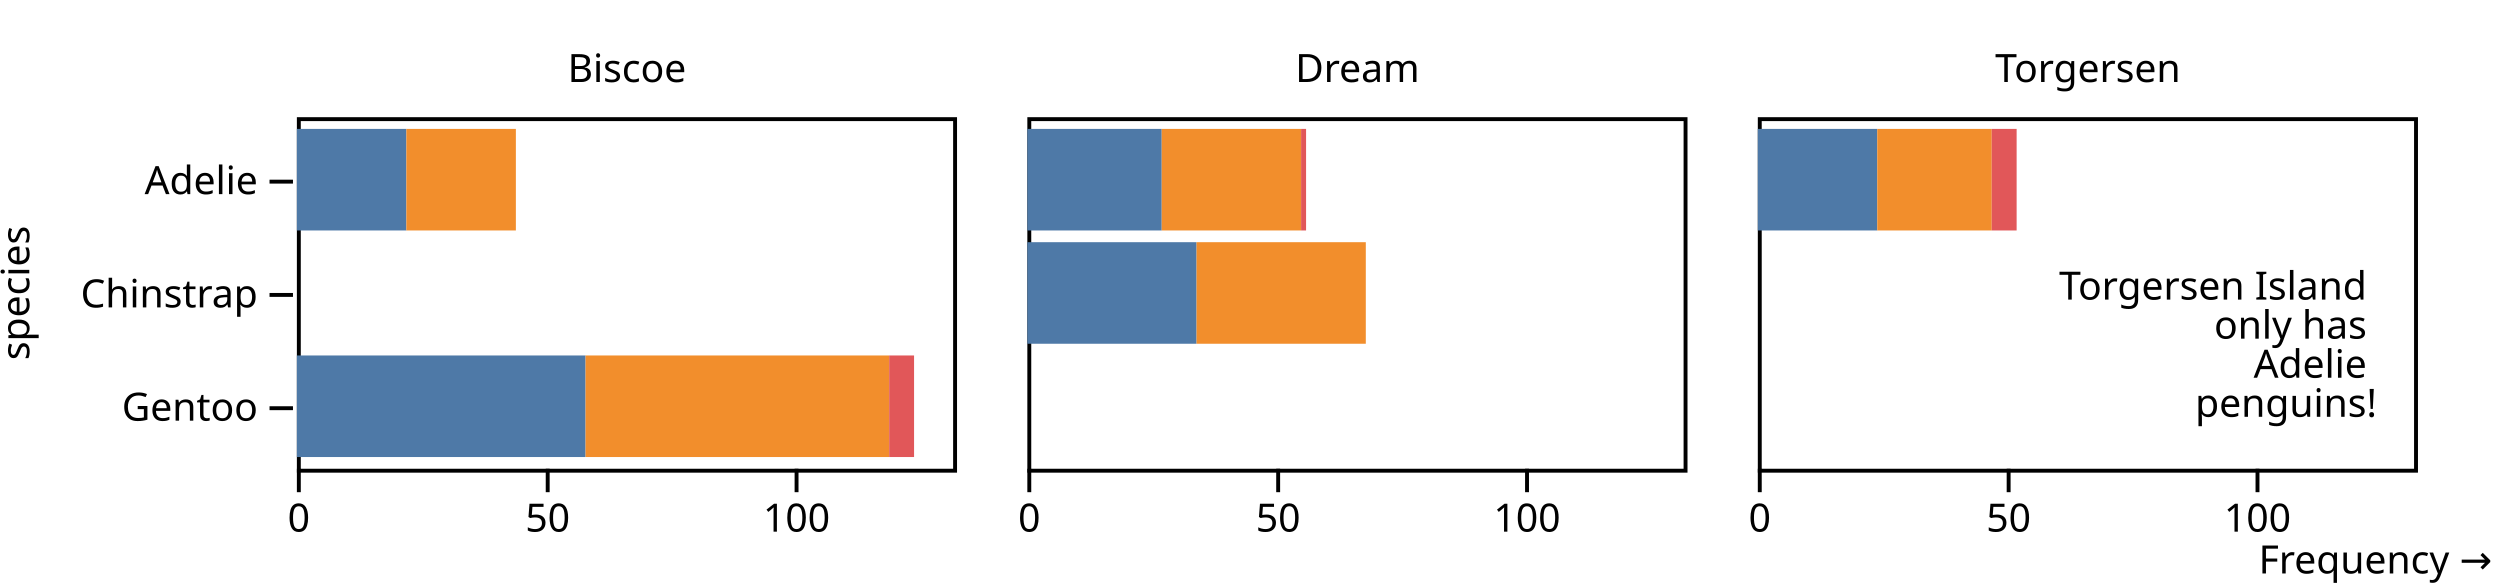
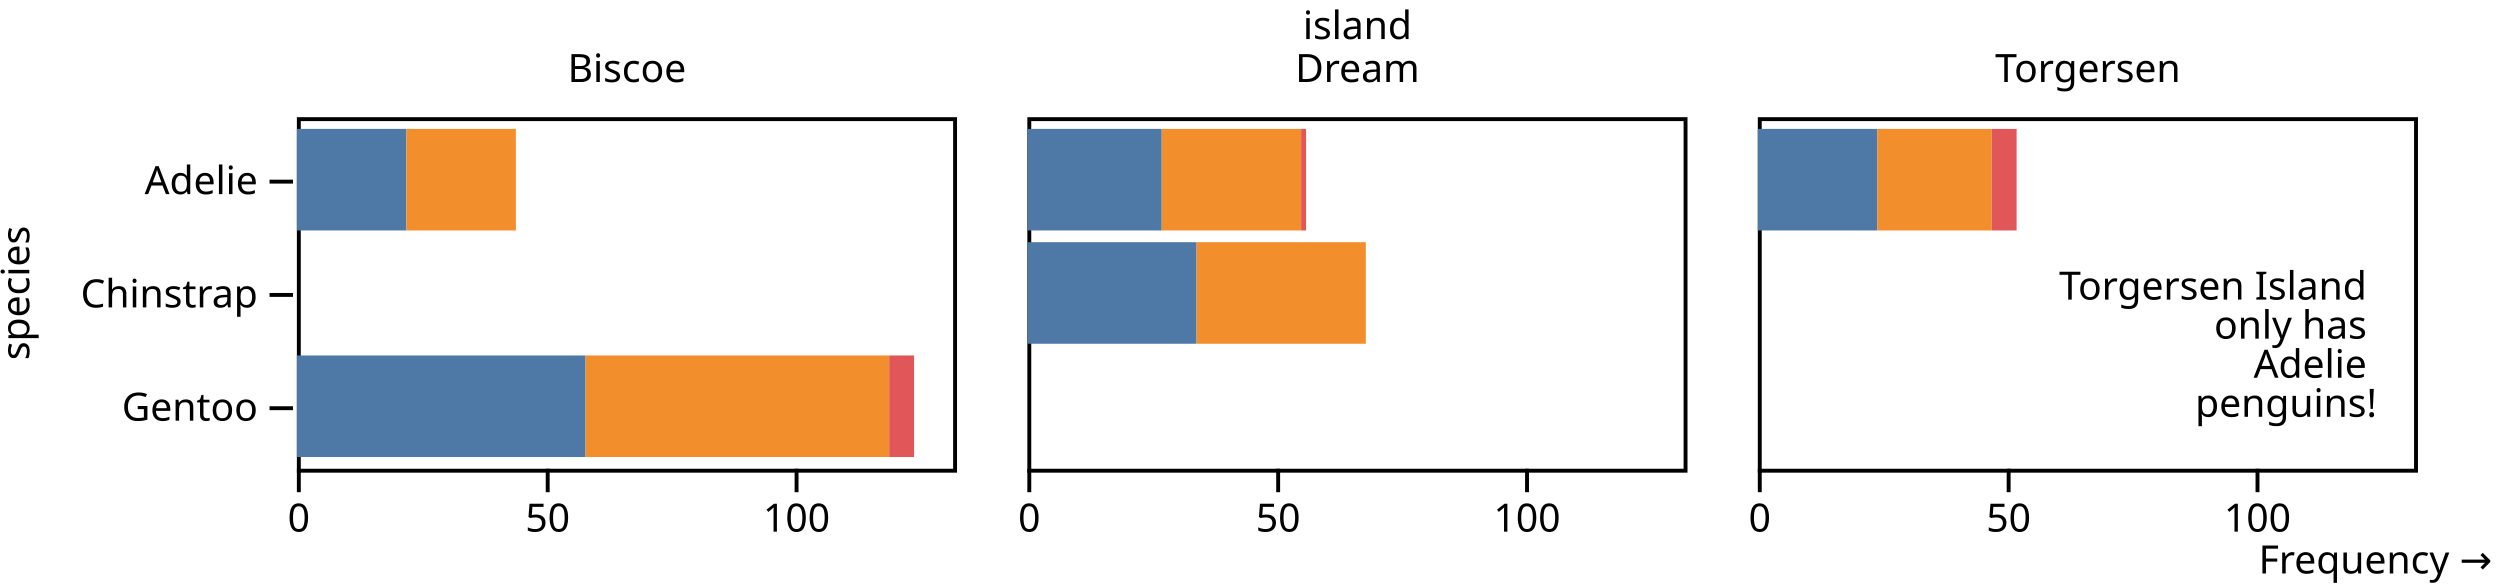
<svg xmlns="http://www.w3.org/2000/svg" class="plot" fill="currentColor" font-family="system-ui, sans-serif" font-size="10" text-anchor="middle" width="640" height="150" viewBox="0 0 640 150">
  <style>
    .plot {
      display: block;
      background: white;
      height: auto;
      height: intrinsic;
      max-width: 100%;
    }

    .plot text,
    .plot tspan {
      white-space: pre;
    }
  </style>
  <g aria-label="y-axis" aria-description="species" transform="translate(75,0)" fill="none" text-anchor="end">
    <g class="tick" opacity="1" transform="translate(0,46.5)">
      <line stroke="currentColor" x2="-6" />
      <text fill="currentColor" x="-9" dy="0.32em">Adelie</text>
    </g>
    <g class="tick" opacity="1" transform="translate(0,75.5)">
      <line stroke="currentColor" x2="-6" />
      <text fill="currentColor" x="-9" dy="0.32em">Chinstrap</text>
    </g>
    <g class="tick" opacity="1" transform="translate(0,104.5)">
      <line stroke="currentColor" x2="-6" />
      <text fill="currentColor" x="-9" dy="0.32em">Gentoo</text>
    </g>
    <text fill="currentColor" transform="translate(-75,75) rotate(-90)" dy="0.75em" text-anchor="middle">species</text>
  </g>
-   <g aria-label="fx-axis" transform="translate(0,30)" fill="none" text-anchor="middle">
+   <g aria-label="fx-axis" aria-description="island" transform="translate(0,30)" fill="none" text-anchor="middle">
    <g class="tick" opacity="1" transform="translate(160.5,0)">
      <line stroke="currentColor" y2="0" />
      <text fill="currentColor" y="-9" dy="0em">Biscoe</text>
    </g>
    <g class="tick" opacity="1" transform="translate(347.5,0)">
      <line stroke="currentColor" y2="0" />
      <text fill="currentColor" y="-9" dy="0em">Dream</text>
    </g>
    <g class="tick" opacity="1" transform="translate(534.5,0)">
      <line stroke="currentColor" y2="0" />
      <text fill="currentColor" y="-9" dy="0em">Torgersen</text>
    </g>
+     <text fill="currentColor" transform="translate(347.5,-30)" dy="1em" text-anchor="middle">island</text>
  </g>
  <g aria-label="x-axis" transform="translate(76,120)" fill="none" text-anchor="middle" font-variant="tabular-nums">
    <g class="tick" opacity="1" transform="translate(0.5,0)">
      <line stroke="currentColor" y2="6" />
      <text fill="currentColor" y="9" dy="0.71em">0</text>
    </g>
    <g class="tick" opacity="1" transform="translate(64.20968,0)">
      <line stroke="currentColor" y2="6" />
      <text fill="currentColor" y="9" dy="0.71em">50</text>
    </g>
    <g class="tick" opacity="1" transform="translate(127.9194,0)">
      <line stroke="currentColor" y2="6" />
      <text fill="currentColor" y="9" dy="0.71em">100</text>
    </g>
  </g>
  <g aria-label="x-axis" transform="translate(263,120)" fill="none" text-anchor="middle" font-variant="tabular-nums">
    <g class="tick" opacity="1" transform="translate(0.5,0)">
      <line stroke="currentColor" y2="6" />
      <text fill="currentColor" y="9" dy="0.71em">0</text>
    </g>
    <g class="tick" opacity="1" transform="translate(64.20968,0)">
      <line stroke="currentColor" y2="6" />
      <text fill="currentColor" y="9" dy="0.71em">50</text>
    </g>
    <g class="tick" opacity="1" transform="translate(127.9194,0)">
      <line stroke="currentColor" y2="6" />
      <text fill="currentColor" y="9" dy="0.71em">100</text>
    </g>
  </g>
  <g aria-label="x-axis" aria-description="Frequency →" transform="translate(450,120)" fill="none" text-anchor="middle" font-variant="tabular-nums">
    <g class="tick" opacity="1" transform="translate(0.5,0)">
      <line stroke="currentColor" y2="6" />
      <text fill="currentColor" y="9" dy="0.71em">0</text>
    </g>
    <g class="tick" opacity="1" transform="translate(64.20968,0)">
      <line stroke="currentColor" y2="6" />
      <text fill="currentColor" y="9" dy="0.71em">50</text>
    </g>
    <g class="tick" opacity="1" transform="translate(127.9194,0)">
      <line stroke="currentColor" y2="6" />
      <text fill="currentColor" y="9" dy="0.71em">100</text>
    </g>
    <text fill="currentColor" transform="translate(188,30)" dy="-0.32em" text-anchor="end">Frequency →</text>
  </g>
  <g aria-label="facet" transform="translate(76,0)">
    <rect aria-label="frame" fill="none" stroke="currentColor" transform="translate(0.5,0.5)" x="0" y="30" width="168" height="90" />
    <g aria-label="bar">
      <rect x="0" width="28.032" y="33" height="26" fill="#4e79a7" />
      <rect x="0" width="73.903" y="91" height="26" fill="#4e79a7" />
      <rect x="28.032" width="28.032" y="33" height="26" fill="#f28e2c" />
      <rect x="73.903" width="77.726" y="91" height="26" fill="#f28e2c" />
      <rect x="151.629" width="6.371" y="91" height="26" fill="#e15759" />
    </g>
    <g aria-label="text" text-anchor="end" transform="translate(-9.5,13.5)" />
  </g>
  <g aria-label="facet" transform="translate(263,0)">
    <rect aria-label="frame" fill="none" stroke="currentColor" transform="translate(0.5,0.5)" x="0" y="30" width="168" height="90" />
    <g aria-label="bar">
      <rect x="0" width="34.403" y="33" height="26" fill="#4e79a7" />
      <rect x="0" width="43.323" y="62" height="26" fill="#4e79a7" />
      <rect x="34.403" width="35.677" y="33" height="26" fill="#f28e2c" />
      <rect x="43.323" width="43.323" y="62" height="26" fill="#f28e2c" />
      <rect x="70.081" width="1.274" y="33" height="26" fill="#e15759" />
    </g>
    <g aria-label="text" text-anchor="end" transform="translate(-9.5,13.5)" />
  </g>
  <g aria-label="facet" transform="translate(450,0)">
    <rect aria-label="frame" fill="none" stroke="currentColor" transform="translate(0.5,0.5)" x="0" y="30" width="168" height="90" />
    <g aria-label="bar">
      <rect x="0" width="30.581" y="33" height="26" fill="#4e79a7" />
      <rect x="30.581" width="29.306" y="33" height="26" fill="#f28e2c" />
      <rect x="59.887" width="6.371" y="33" height="26" fill="#e15759" />
    </g>
    <g aria-label="text" text-anchor="end" transform="translate(-9.5,13.5)">
      <text transform="translate(168,75)">
        <tspan x="0" y="-1.18em">Torgersen Island</tspan>
        <tspan x="0" y="-0.18em">only has</tspan>
        <tspan x="0" y="0.82em">Adelie</tspan>
        <tspan x="0" y="1.82em">penguins!</tspan>
      </text>
    </g>
  </g>
</svg>
